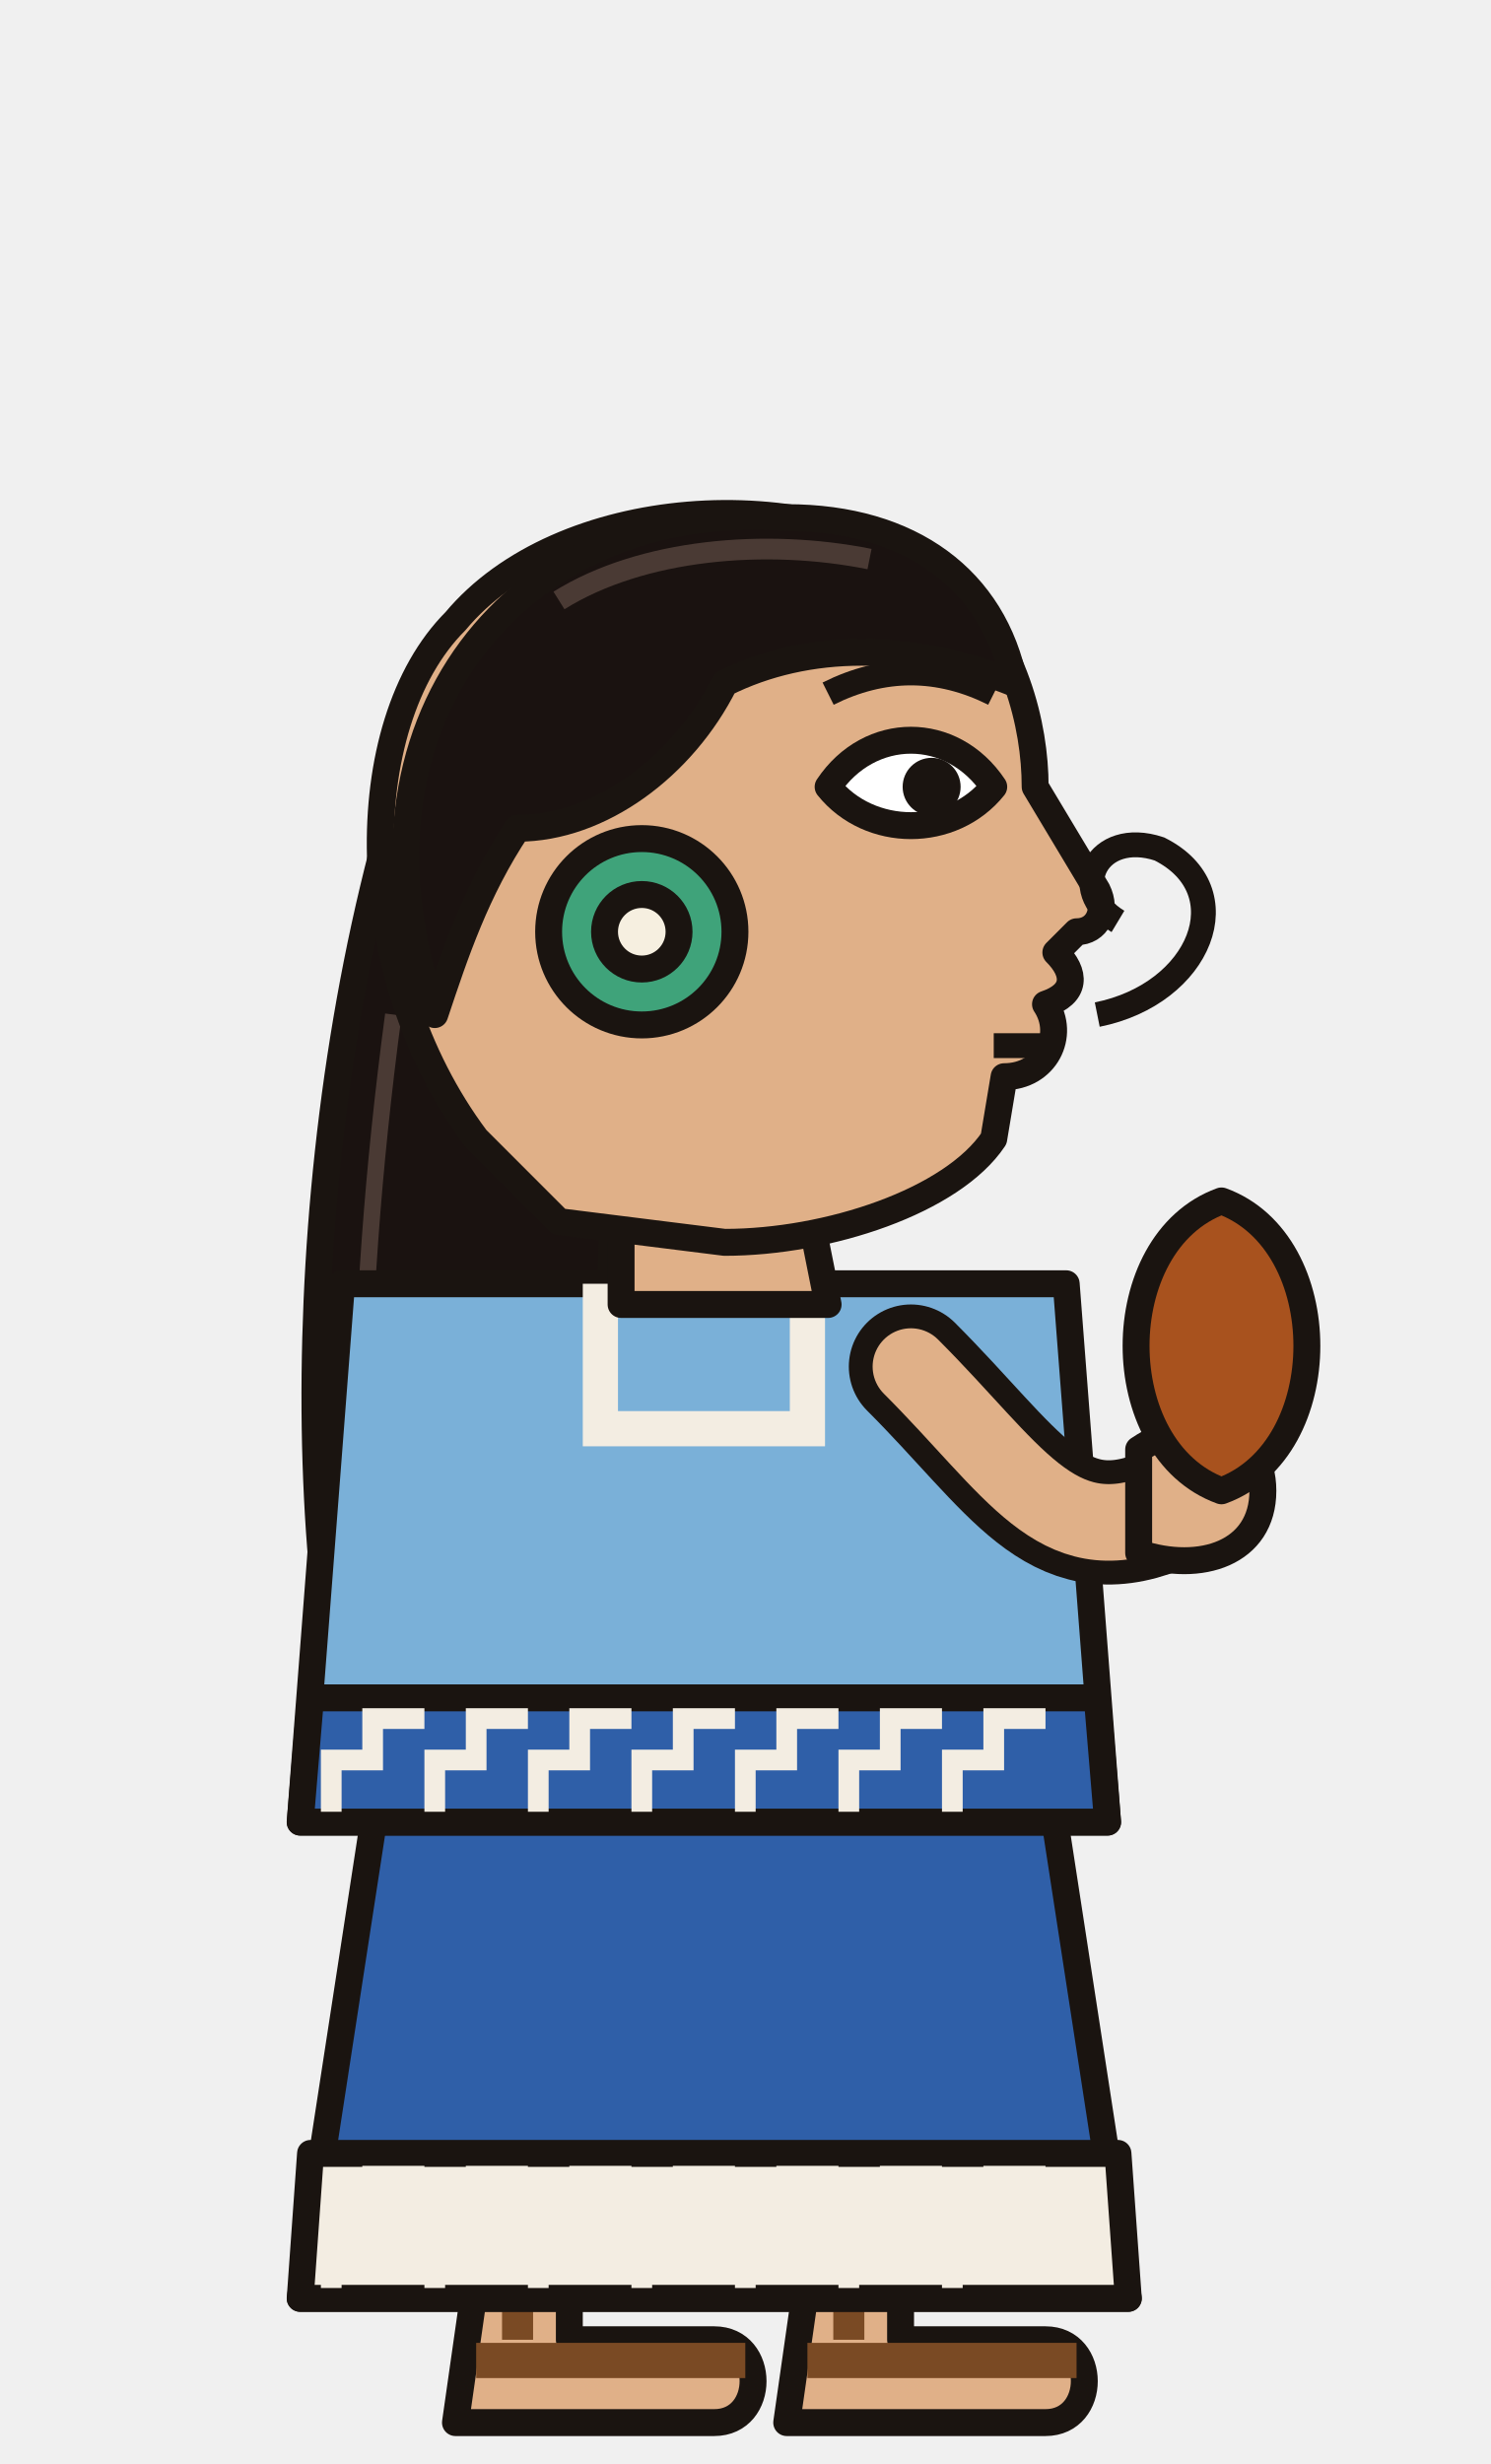
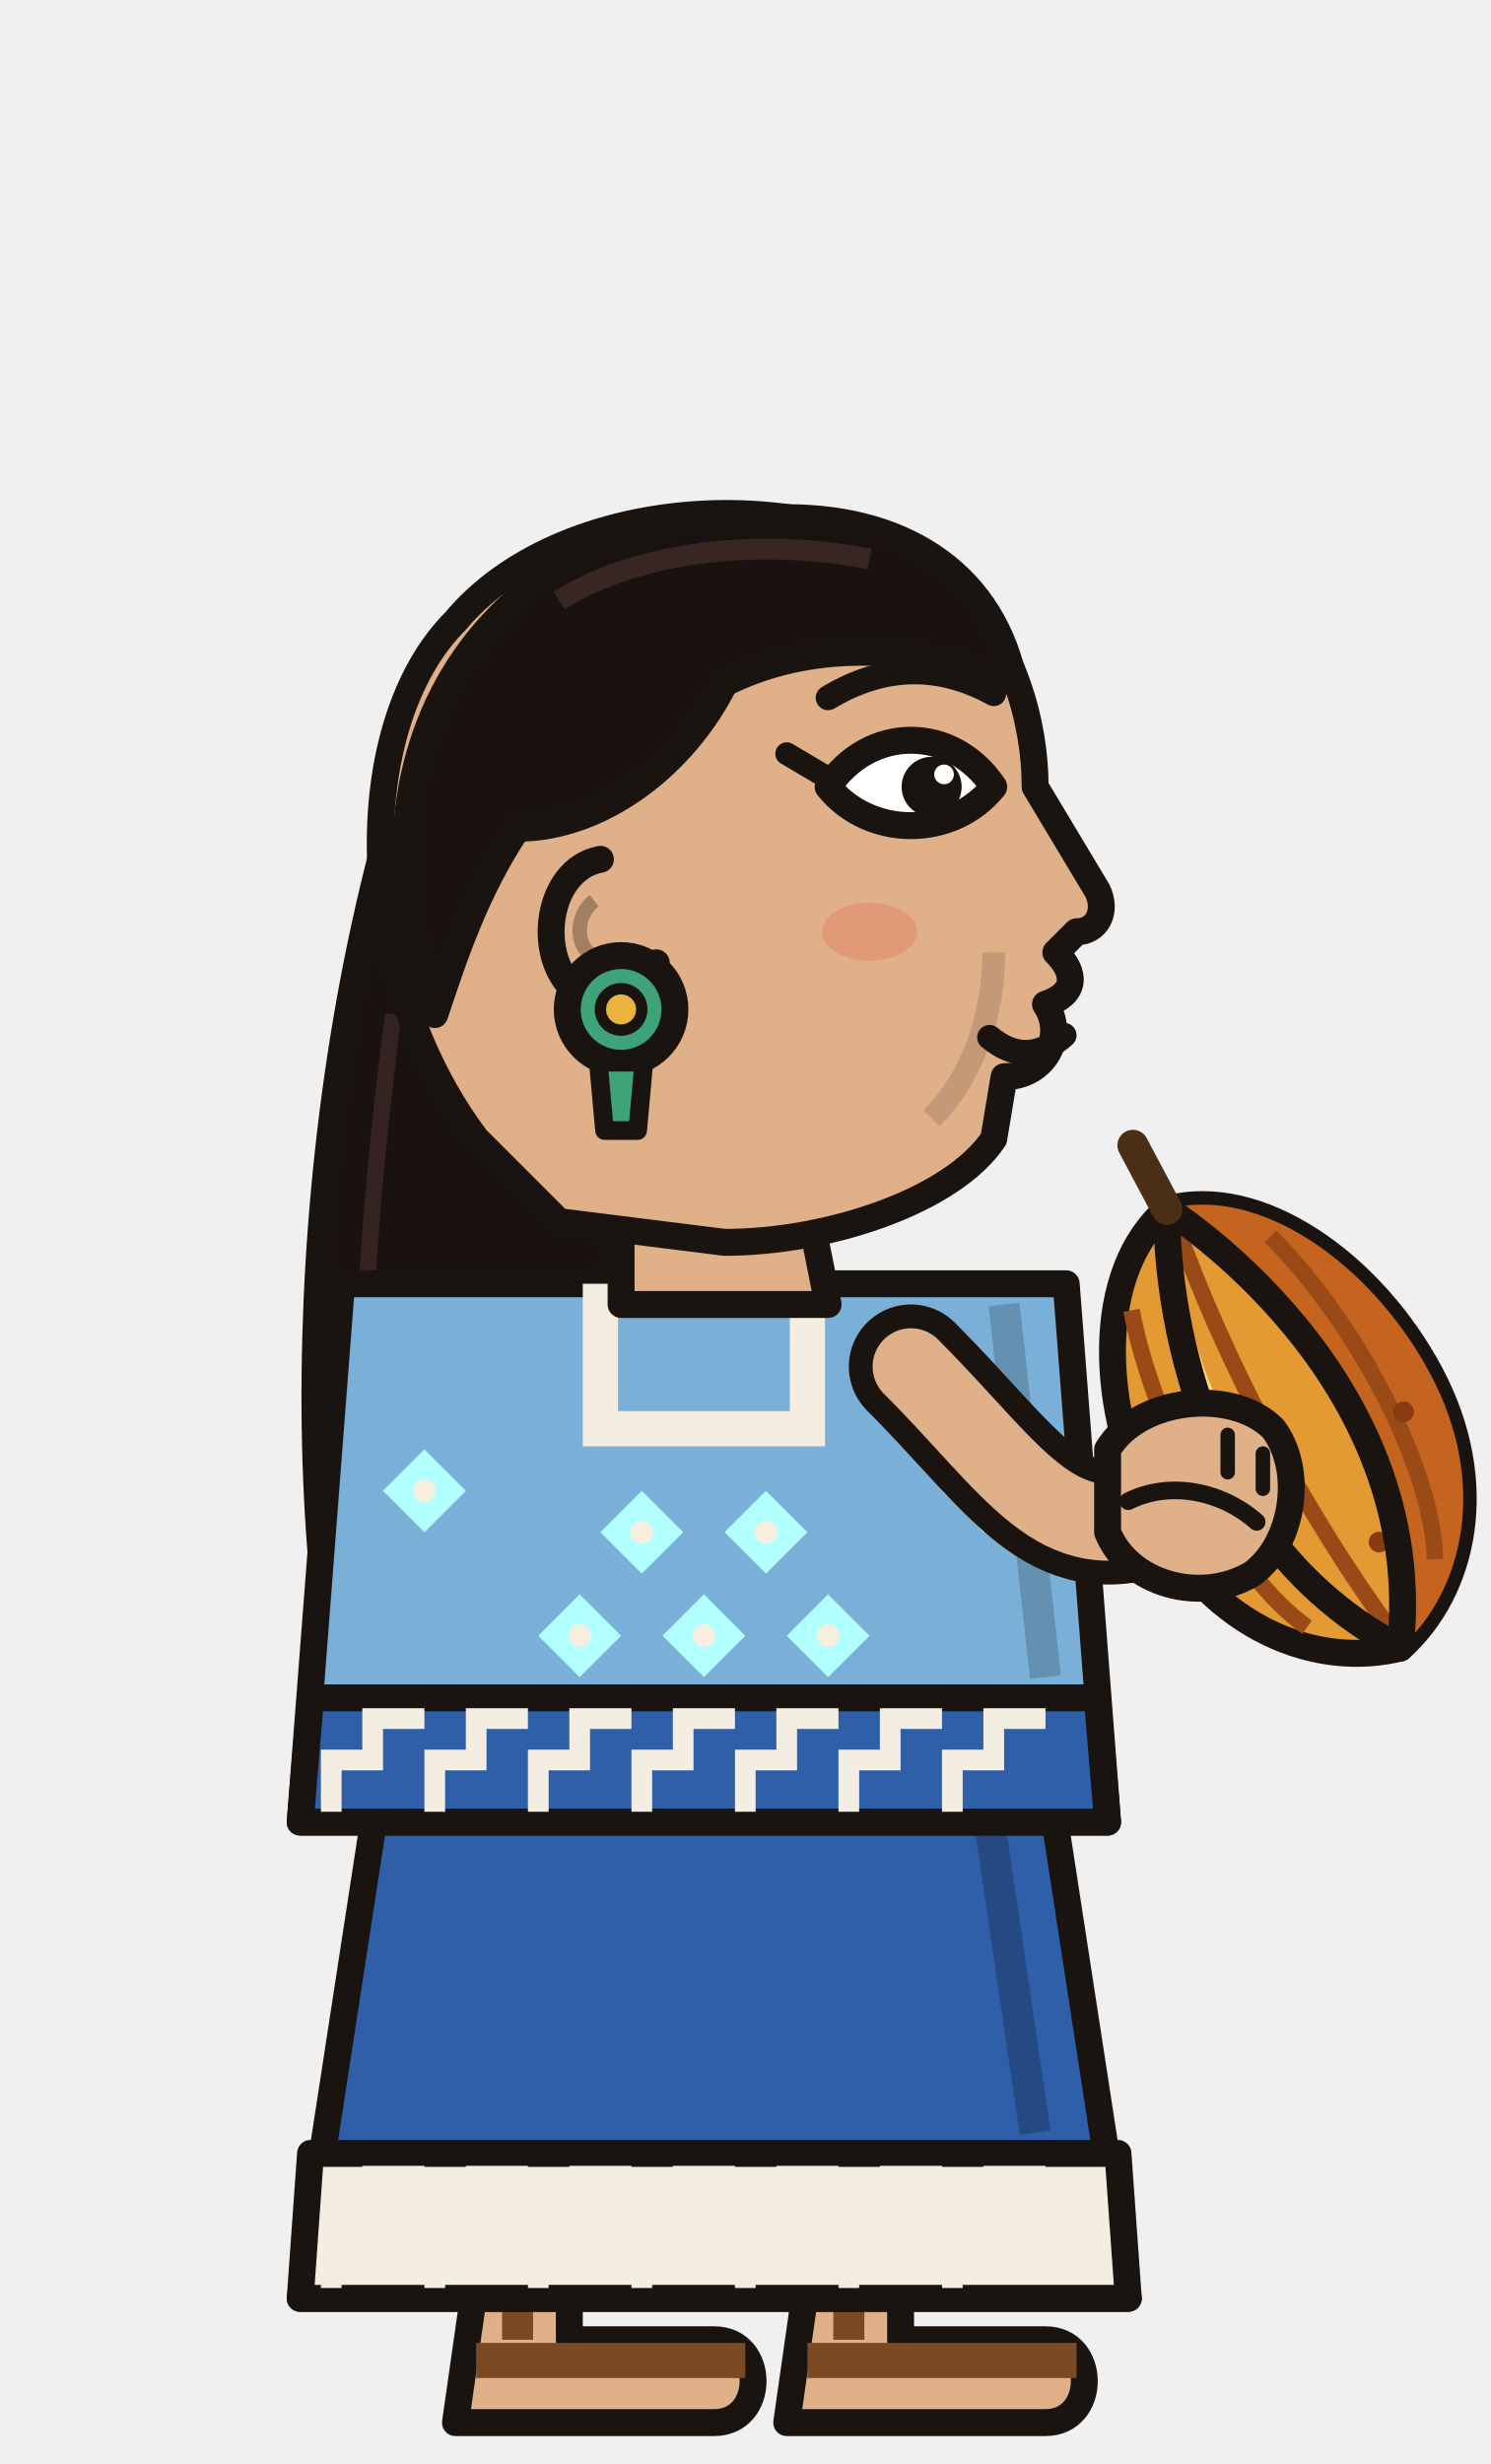
<svg xmlns="http://www.w3.org/2000/svg" class="fig fig--borgia" viewBox="-4 -38 144 238" role="img" aria-label="Mei">
  <path d="M36 34 C 24 70 24 116 32 138 L58 138 C 54 110 54 70 58 52Z" fill="#1a1210" stroke="#1a1410" stroke-width="2.6" stroke-linejoin="round" stroke-linecap="round" />
-   <path d="M34 60 C 30 90 30 116 34 132" stroke="#4a3a34" stroke-width="1.6" fill="none" />
+   <path d="M34 60 C 30 90 30 116 34 132" stroke="#3e2b26" stroke-width="1.6" fill="none" opacity=".7" />
  <path d="M44 96 C 36 112 36 124 40 134" fill="none" stroke="#1a1410" stroke-width="12" stroke-linecap="round" />
  <path d="M44 96 C 36 112 36 124 40 134" fill="none" stroke="#be9674" stroke-width="7.4" stroke-linecap="round" />
+   <path d="M34.5 133 C 36 128.5 44 128.5 45.6 133 C 46.6 138 43.6 142 40 142 C 36.4 142 33.6 138 34.5 133Z" fill="#be9674" stroke="#1a1410" stroke-width="2.6" stroke-linejoin="round" stroke-linecap="round" />
  <path d="M42 182 h9 v6 h14 c 5 0 5 8 0 8 h-25Z" fill="#e0b088" stroke="#1a1410" stroke-width="2.6" stroke-linejoin="round" stroke-linecap="round" />
  <path d="M42 190 H68" stroke="#7a4a24" stroke-width="3.4" />
  <path d="M46 182 v6" stroke="#7a4a24" stroke-width="3" />
  <path d="M74 182 h9 v6 h14 c 5 0 5 8 0 8 h-25Z" fill="#e0b088" stroke="#1a1410" stroke-width="2.6" stroke-linejoin="round" stroke-linecap="round" />
  <path d="M74 190 H100" stroke="#7a4a24" stroke-width="3.4" />
  <path d="M78 182 v6" stroke="#7a4a24" stroke-width="3" />
  <path d="M33 132 H97 L105 184 H25Z" fill="#2f5fa8" stroke="#1a1410" stroke-width="2.6" stroke-linejoin="round" stroke-linecap="round" />
+   <path d="M91 134 L96 168" stroke="#254a83" stroke-width="3" />
  <path d="M26 170 H104 L105 184 H25Z" fill="#f3ede2" stroke="#1a1410" stroke-width="2.6" stroke-linejoin="round" stroke-linecap="round" />
  <path d="M28 183 v-6 h4 v-4.8 h5M38 183 v-6 h4 v-4.8 h5M48 183 v-6 h4 v-4.8 h5M58 183 v-6 h4 v-4.8 h5M68 183 v-6 h4 v-4.8 h5M78 183 v-6 h4 v-4.8 h5M88 183 v-6 h4 v-4.8 h5" fill="none" stroke="#f3ede2" stroke-width="2" />
  <path d="M29 86 H99 L103 138 H25Z" fill="#7ab0d8" stroke="#1a1410" stroke-width="2.6" stroke-linejoin="round" stroke-linecap="round" />
+   <path d="M93 88 L97 124" stroke="#6490b1" stroke-width="3" />
  <path d="M54 86 V100 H74 V86" fill="none" stroke="#f3ede2" stroke-width="3.4" />
  <path d="M26 126 H102 L103 138 H25Z" fill="#2f5fa8" stroke="#1a1410" stroke-width="2.6" stroke-linejoin="round" stroke-linecap="round" />
  <path d="M28 137 v-5 h4 v-4 h5M38 137 v-5 h4 v-4 h5M48 137 v-5 h4 v-4 h5M58 137 v-5 h4 v-4 h5M68 137 v-5 h4 v-4 h5M78 137 v-5 h4 v-4 h5M88 137 v-5 h4 v-4 h5" fill="none" stroke="#f3ede2" stroke-width="2" />
+   <path d="M37 102 l4 4 l-4 4 l-4 -4Z" fill="#b1ffff" />
+   <circle cx="37" cy="106" r="1.1" fill="#f6efe0" />
+   <path d="M58 106 l4 4 l-4 4 l-4 -4Z" fill="#b1ffff" />
+   <circle cx="58" cy="110" r="1.1" fill="#f6efe0" />
+   <path d="M70 106 l4 4 l-4 4 l-4 -4Z" fill="#b1ffff" />
+   <circle cx="70" cy="110" r="1.1" fill="#f6efe0" />
+   <path d="M91 102 l4 4 l-4 4 l-4 -4Z" fill="#b1ffff" />
+   <circle cx="91" cy="106" r="1.1" fill="#f6efe0" />
+   <path d="M52 116 l4 4 l-4 4 l-4 -4Z" fill="#b1ffff" />
+   <circle cx="52" cy="120" r="1.1" fill="#f6efe0" />
+   <path d="M64 116 l4 4 l-4 4 l-4 -4Z" fill="#b1ffff" />
+   <circle cx="64" cy="120" r="1.1" fill="#f6efe0" />
+   <path d="M76 116 l4 4 l-4 4 l-4 -4Z" fill="#b1ffff" />
+   <circle cx="76" cy="120" r="1.1" fill="#f6efe0" />
  <path d="M56 76 L56 88 L76 88 L74 78" fill="#e0b088" stroke="#1a1410" stroke-width="2.6" stroke-linejoin="round" stroke-linecap="round" />
  <path d="M42 72 C 30 56 30 32 40 22 C 50 10 74 8 88 18 C 94 24 96 32 96 38 L102 48 C 103 50 102 52 100 52 L98 54 C 100 56 100 58 97 59 C 99 62 97 66 93 66 L92 72 C 88 78 76 82 66 82 L50 80Z" fill="#e0b088" stroke="#1a1410" stroke-width="2.6" stroke-linejoin="round" stroke-linecap="round" />
+   <path d="M86 70 C 90 66 92 60 92 54" stroke="#b89070" stroke-width="2.2" fill="none" opacity=".7" />
  <path d="M76 38 C 80 32 88 32 92 38 C 88 43 80 43 76 38Z" fill="#fff" stroke="#1a1410" stroke-width="2.6" stroke-linejoin="round" stroke-linecap="round" />
-   <circle cx="86" cy="38" r="2.8" fill="#1a1410" />
-   <path d="M76 29 Q84 25 92 29" stroke="#1a1410" stroke-width="2.4" fill="none" />
-   <path d="M92 63 h6" stroke="#1a1410" stroke-width="2.4" />
-   <circle cx="58" cy="52" r="9" fill="#3fa37a" stroke="#1a1410" stroke-width="2.6" stroke-linejoin="round" stroke-linecap="round" />
-   <circle cx="58" cy="52" r="3.6" fill="#f6efe0" stroke="#1a1410" stroke-width="2.6" stroke-linejoin="round" stroke-linecap="round" />
+   <circle cx="86" cy="38" r="2.9" fill="#1a1410" />
+   <circle cx="87.2" cy="36.8" r=".95" fill="#fff" />
+   <path d="M76.4 37.4 l-4.4 -2.6" stroke="#1a1410" stroke-width="2.2" stroke-linecap="round" />
+   <path d="M76 29.4 Q84 24.6 92 29" stroke="#1a1410" stroke-width="2.4" fill="none" stroke-linecap="round" />
+   <path d="M91.6 62.2 q3.6 3 7.2 -.2" stroke="#1a1410" stroke-width="2.4" fill="none" stroke-linecap="round" />
+   <ellipse cx="80" cy="52" rx="4.6" ry="2.8" fill="#e0624e" opacity=".28" />
+   <path d="M54 45 C 48.6 46 47.6 55 52 58 C 55 60 59 58.6 59.4 55" fill="#e0b088" stroke="#1a1410" stroke-width="2.6" stroke-linejoin="round" stroke-linecap="round" />
+   <path d="M53.4 49 C 51.4 50.6 51.6 53.6 53.6 54.6" fill="none" stroke="#a17f62" stroke-width="1.4" />
+   <circle cx="56" cy="59.5" r="5.2" fill="#3fa37a" stroke="#1a1410" stroke-width="2.6" stroke-linejoin="round" stroke-linecap="round" />
+   <circle cx="56" cy="59.5" r="2" fill="#e9b33e" stroke="#1a1410" stroke-width="1.1" />
+   <path d="M53.8 64.6 h4.4 l-.6 6.6 h-3.2Z" fill="#3fa37a" stroke="#1a1410" stroke-width="1.8" stroke-linejoin="round" />
  <path d="M38 60 C 28 32 46 10 72 12 C 84 12 92 18 94 28 C 84 24 74 24 66 28 C 62 36 54 42 46 42 C 42 48 40 54 38 60Z" fill="#1a1210" stroke="#1a1410" stroke-width="2.6" stroke-linejoin="round" stroke-linecap="round" />
-   <path d="M50 20 C 58 15 70 14 80 16" stroke="#4a3a34" stroke-width="2" fill="none" />
+   <path d="M50 20 C 58 15 70 14 80 16" stroke="#442f2a" stroke-width="2" fill="none" opacity=".7" />
+   <g transform="translate(120 100) rotate(-28)">
+     <path d="M0 -24 C 9 -22 15 -10 15 2 C 15 14 8 22 0 24 C -8 22 -15 14 -15 2 C -15 -10 -9 -22 0 -24Z" fill="#e39a32" stroke="#1a1410" stroke-width="2.6" stroke-linejoin="round" stroke-linecap="round" />
+     <path d="M0 -24 C 9 -22 15 -10 15 2 C 15 14 8 22 0 24 C 5 14 7 2 6 -10 C 5 -17 3 -21 0 -24Z" fill="#c4641e" />
+     <path d="M0 -22 C -2 -8 -2 8 0 22 M-7.6 -17 C -11 -6 -11 10 -7 18 M7.6 -17 C 11 -6 11 10 7 18" fill="none" stroke="#9a4a16" stroke-width="1.6" />
+     <path d="M-4 -14 C -6 -6 -6 2 -4.6 8" stroke="#ffd98a" stroke-width="2" fill="none" stroke-linecap="round" />
+     <circle cx="-11" cy="-2" r="1" fill="#8a3a10" />
+     <circle cx="-11" cy="8" r="1" fill="#8a3a10" />
+     <circle cx="11" cy="4" r="1" fill="#8a3a10" />
+     <circle cx="3" cy="14" r="1" fill="#8a3a10" />
+     <circle cx="-3" cy="-18" r="1" fill="#8a3a10" />
+     <path d="M0 -24 C 0 -24 15 2 0 24 C -15 2 0 -24 0 -24" fill="none" stroke="#1a1410" stroke-width="2.6" stroke-linejoin="round" stroke-linecap="round" />
+     <path d="M0 -24 V-31" stroke="#4a2e16" stroke-width="3" stroke-linecap="round" />
+   </g>
  <path d="M84 94 C 94 104 98 112 108 108" fill="none" stroke="#1a1410" stroke-width="12" stroke-linecap="round" />
  <path d="M84 94 C 94 104 98 112 108 108" fill="none" stroke="#e0b088" stroke-width="7.4" stroke-linecap="round" />
-   <path d="M106 102 C 112 98 118 100 118 106 C 118 112 112 114 106 112 Z" fill="#e0b088" stroke="#1a1410" stroke-width="2.6" stroke-linejoin="round" stroke-linecap="round" />
-   <path d="M110 102 C 110 96 116 94 116 100" fill="#e0b088" stroke="#1a1410" stroke-width="2.6" stroke-linejoin="round" stroke-linecap="round" />
-   <path transform="translate(114 92)" d="M0 -14 C 11 -10 11 10 0 14 C -11 10 -11 -10 0 -14Z" fill="#a8521e" stroke="#1a1410" stroke-width="2.6" stroke-linejoin="round" stroke-linecap="round" />
-   <path d="M102 60 c 10 -2 14 -12 6 -16 c -6 -2 -9 4 -4 7" fill="none" stroke="#1a1410" stroke-width="2.4" />
+   <path d="M103 102 C 106 97 115 96 119 100 C 122 104 121 111 117 114 C 112 117 105 115 103 110 Z" fill="#e0b088" stroke="#1a1410" stroke-width="2.6" stroke-linejoin="round" stroke-linecap="round" />
+   <path d="M114.6 100.6 v3.6 M118 102.4 v3.4" stroke="#1a1410" stroke-width="1.4" stroke-linecap="round" />
+   <path d="M105 107 C 109 105 114 106 117.4 109" fill="none" stroke="#1a1410" stroke-width="1.7" stroke-linecap="round" />
</svg>
